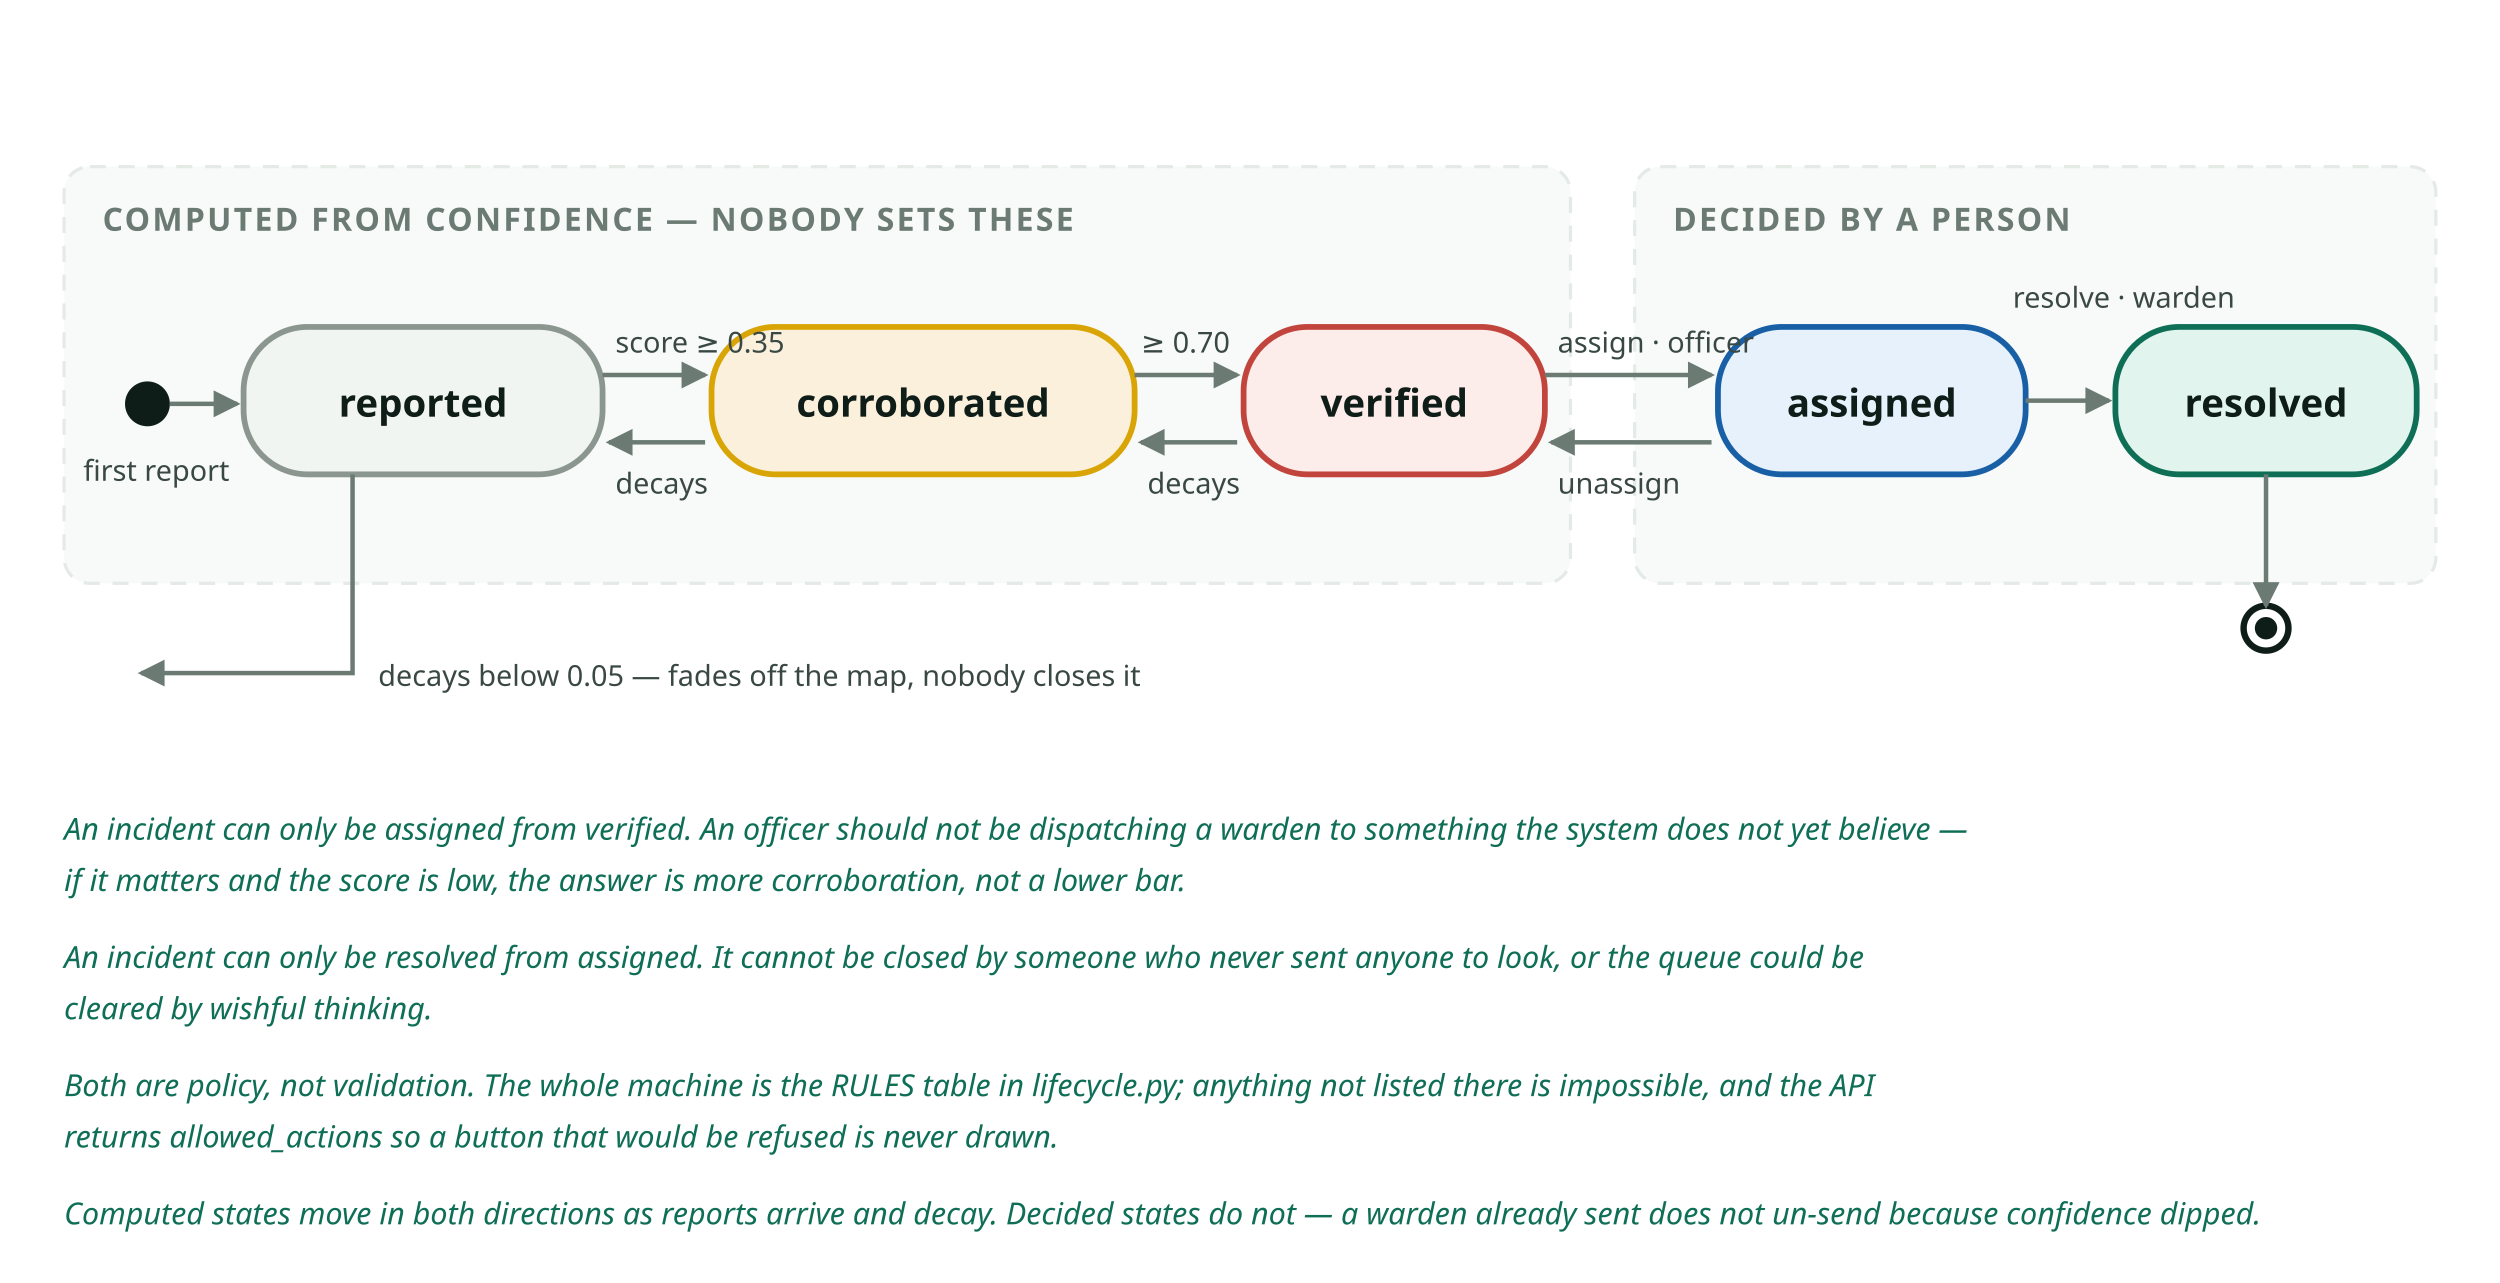
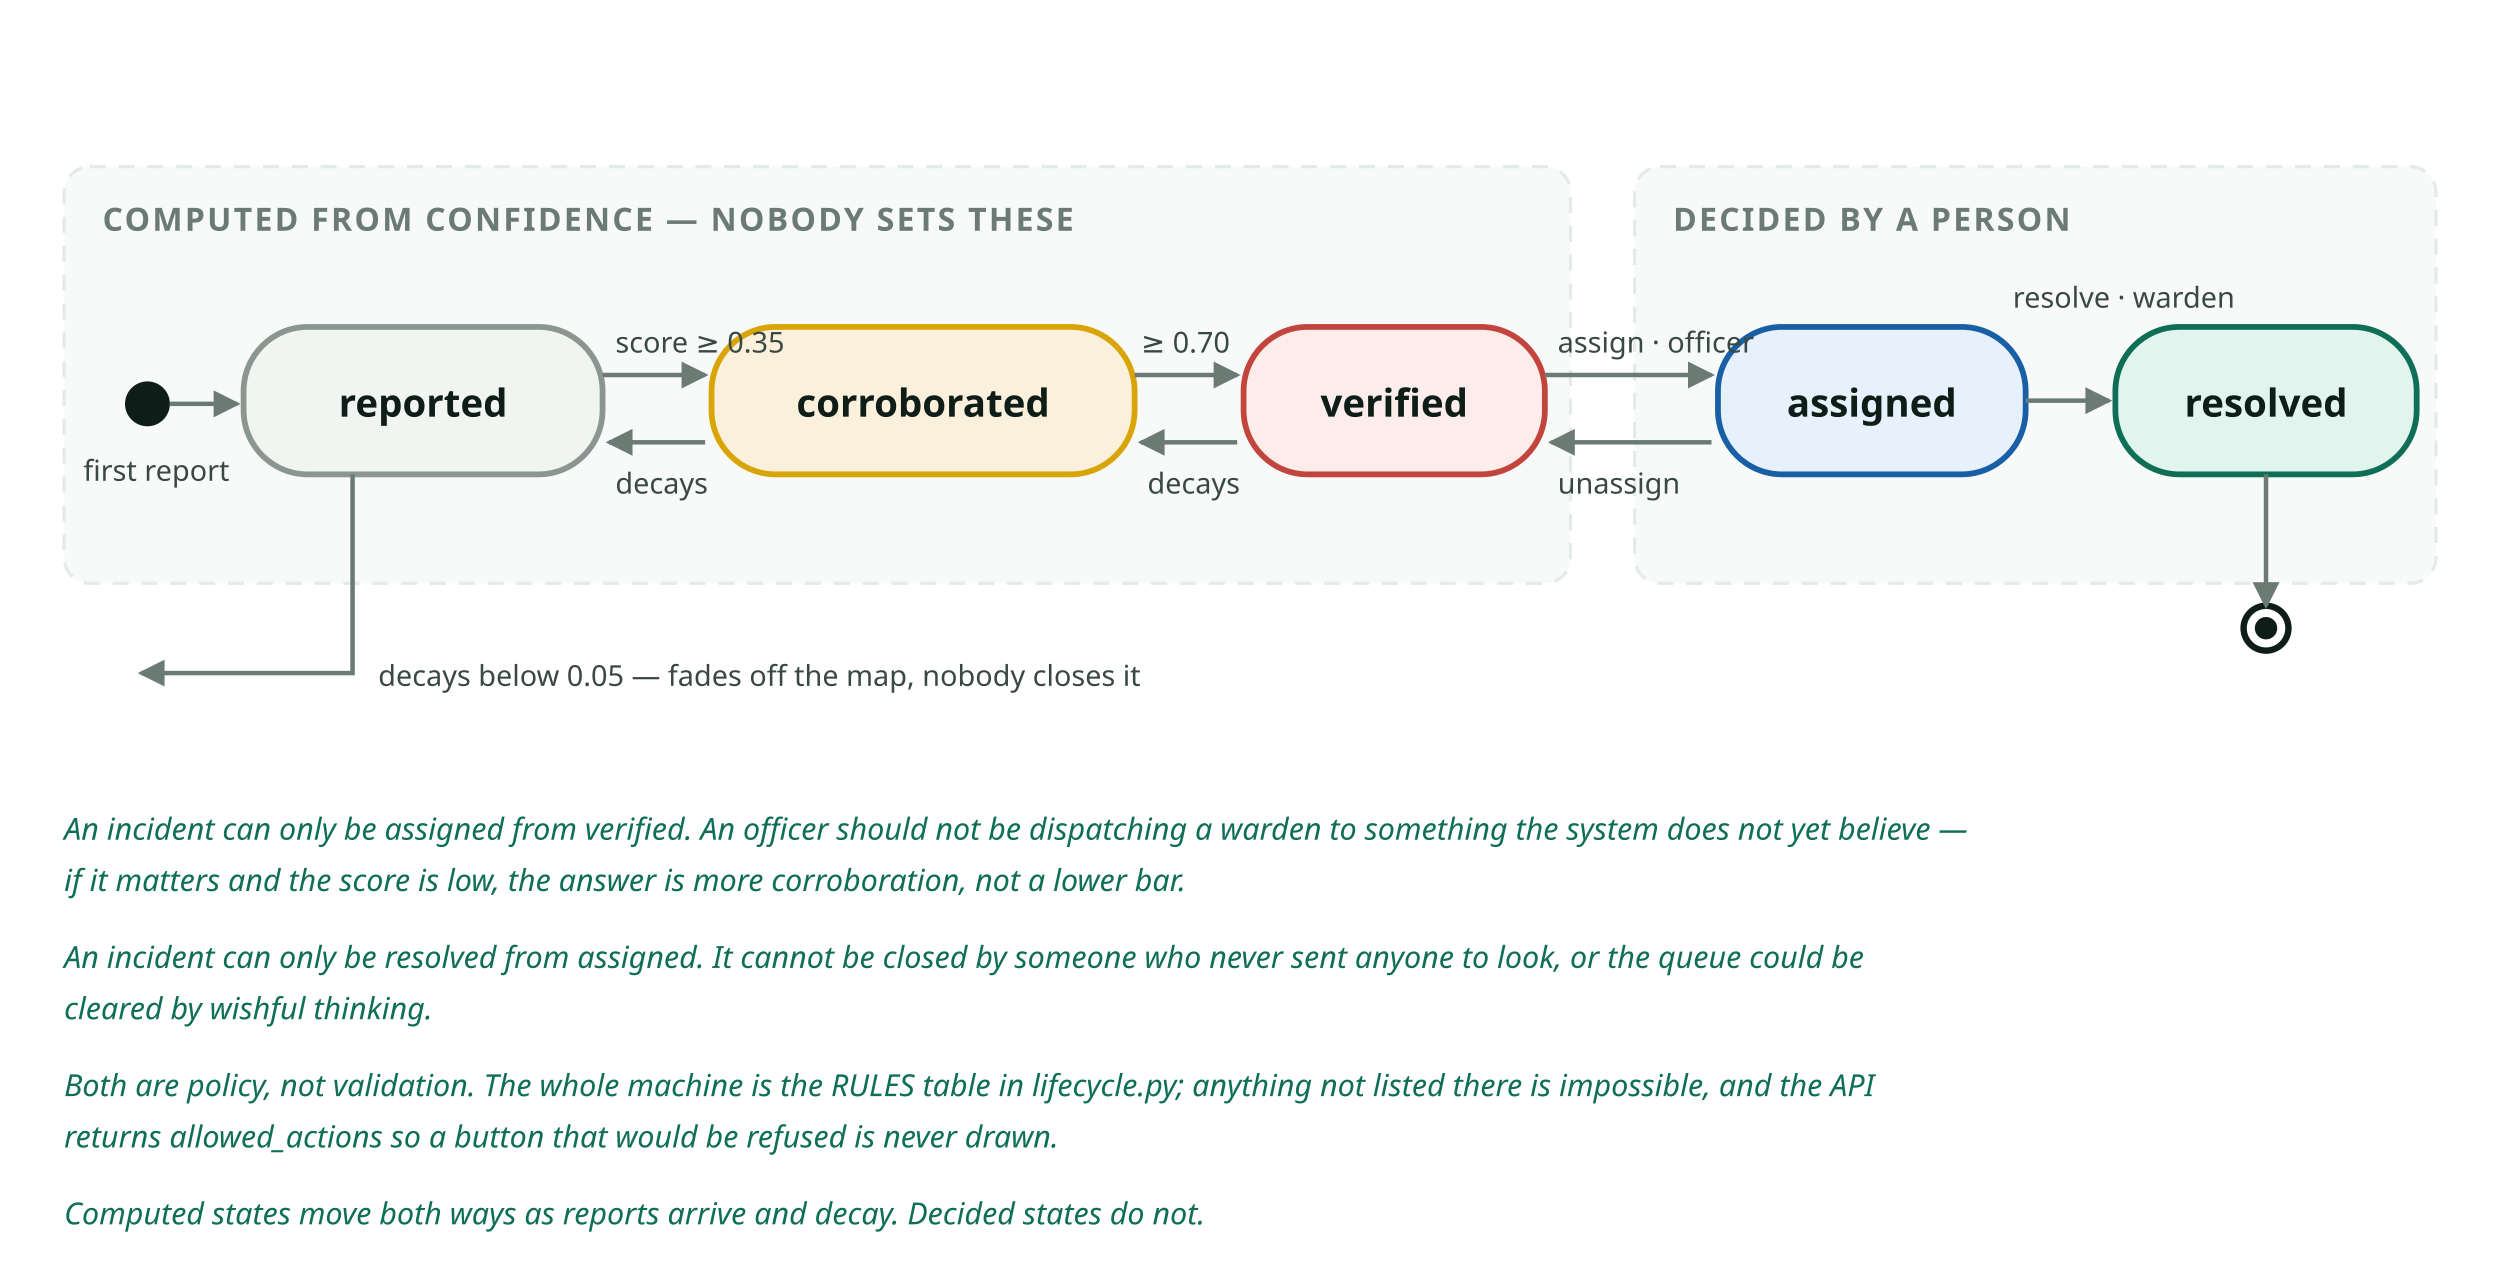
<svg xmlns="http://www.w3.org/2000/svg" viewBox="0 0 780 400" width="780" height="400" font-family="Segoe UI,system-ui,sans-serif">
  <style>
    .zone{fill:#F7FAF8;stroke:#E4EAE6;stroke-width:1;stroke-dasharray:5 4}
    .zl{font-size:10px;fill:#6B7B74;letter-spacing:.07em;font-weight:600}
    .s{stroke-width:1.8;rx:20}
    .grey{fill:#F1F5F2;stroke:#8A968F}
    .amb{fill:#FBF0DC;stroke:#D9A406}
    .red{fill:#FCECEA;stroke:#C2453D}
    .blu{fill:#E6F1FB;stroke:#185FA5}
    .grn{fill:#E1F5EE;stroke:#0F6E56}
    .sn{font-size:12px;font-weight:600;text-anchor:middle;fill:#0F1D18}
    .a{stroke:#6B7B74;stroke-width:1.4;fill:none;marker-end:url(#h)}
    .al{font-size:9px;fill:#3A4844}
    .note{font-size:9.5px;fill:#0F6E56;font-style:italic}
  </style>
  <defs>
    <marker id="h" viewBox="0 0 8 8" refX="7" refY="4" markerWidth="6" markerHeight="6" orient="auto">
      <path d="M0 0 L8 4 L0 8 z" fill="#6B7B74" />
    </marker>
  </defs>
  <rect class="zone" x="20" y="52" width="470" height="130" rx="8" />
  <text class="zl" x="32" y="72">COMPUTED FROM CONFIDENCE — NOBODY SETS THESE</text>
  <rect class="zone" x="510" y="52" width="250" height="130" rx="8" />
  <text class="zl" x="522" y="72">DECIDED BY A PERSON</text>
  <circle cx="46" cy="126" r="7" fill="#0F1D18" />
  <text class="al" x="26" y="150">first report</text>
  <rect class="s grey" x="76" y="102" width="112" height="46" />
  <text class="sn" x="132" y="130">reported</text>
  <rect class="s amb" x="222" y="102" width="132" height="46" />
  <text class="sn" x="288" y="130">corroborated</text>
  <rect class="s red" x="388" y="102" width="94" height="46" />
  <text class="sn" x="435" y="130">verified</text>
  <rect class="s blu" x="536" y="102" width="96" height="46" />
  <text class="sn" x="584" y="130">assigned</text>
  <rect class="s grn" x="660" y="102" width="94" height="46" />
  <text class="sn" x="707" y="130">resolved</text>
  <circle cx="707" cy="196" r="7" fill="none" stroke="#0F1D18" stroke-width="2" />
  <circle cx="707" cy="196" r="3.5" fill="#0F1D18" />
  <path class="a" d="M53 126 L74 126" />
  <path class="a" d="M188 117 L220 117" />
  <text class="al" x="192" y="110">score ≥ 0.35</text>
  <path class="a" d="M220 138 L190 138" />
  <text class="al" x="192" y="154">decays</text>
  <path class="a" d="M354 117 L386 117" />
  <text class="al" x="356" y="110">≥ 0.70</text>
  <path class="a" d="M386 138 L356 138" />
  <text class="al" x="358" y="154">decays</text>
  <path class="a" d="M482 117 L534 117" />
  <text class="al" x="486" y="110">assign · officer</text>
  <path class="a" d="M534 138 L484 138" />
  <text class="al" x="486" y="154">unassign</text>
  <path class="a" d="M632 125 L658 125" />
  <text class="al" x="628" y="96">resolve · warden</text>
  <path class="a" d="M707 148 L707 189" />
  <path class="a" d="M110 148 L110 210 L44 210" />
  <text class="al" x="118" y="214">decays below 0.05 — fades off the map, nobody closes it</text>
  <text class="note" x="20" y="262">An incident can only be assigned from verified. An officer should not be dispatching a warden to something the system does not yet believe —</text>
  <text class="note" x="20" y="278">if it matters and the score is low, the answer is more corroboration, not a lower bar.</text>
  <text class="note" x="20" y="302">An incident can only be resolved from assigned. It cannot be closed by someone who never sent anyone to look, or the queue could be</text>
  <text class="note" x="20" y="318">cleared by wishful thinking.</text>
  <text class="note" x="20" y="342">Both are policy, not validation. The whole machine is the RULES table in lifecycle.py; anything not listed there is impossible, and the API</text>
  <text class="note" x="20" y="358">returns allowed_actions so a button that would be refused is never drawn.</text>
-   <text class="note" x="20" y="382" fill="#6B7B74">Computed states move in both directions as reports arrive and decay. Decided states do not — a warden already sent does not un-send because confidence dipped.</text>
+   <text class="note" x="20" y="382" fill="#6B7B74">Computed states move both ways as reports arrive and decay. Decided states do not.</text>
</svg>
